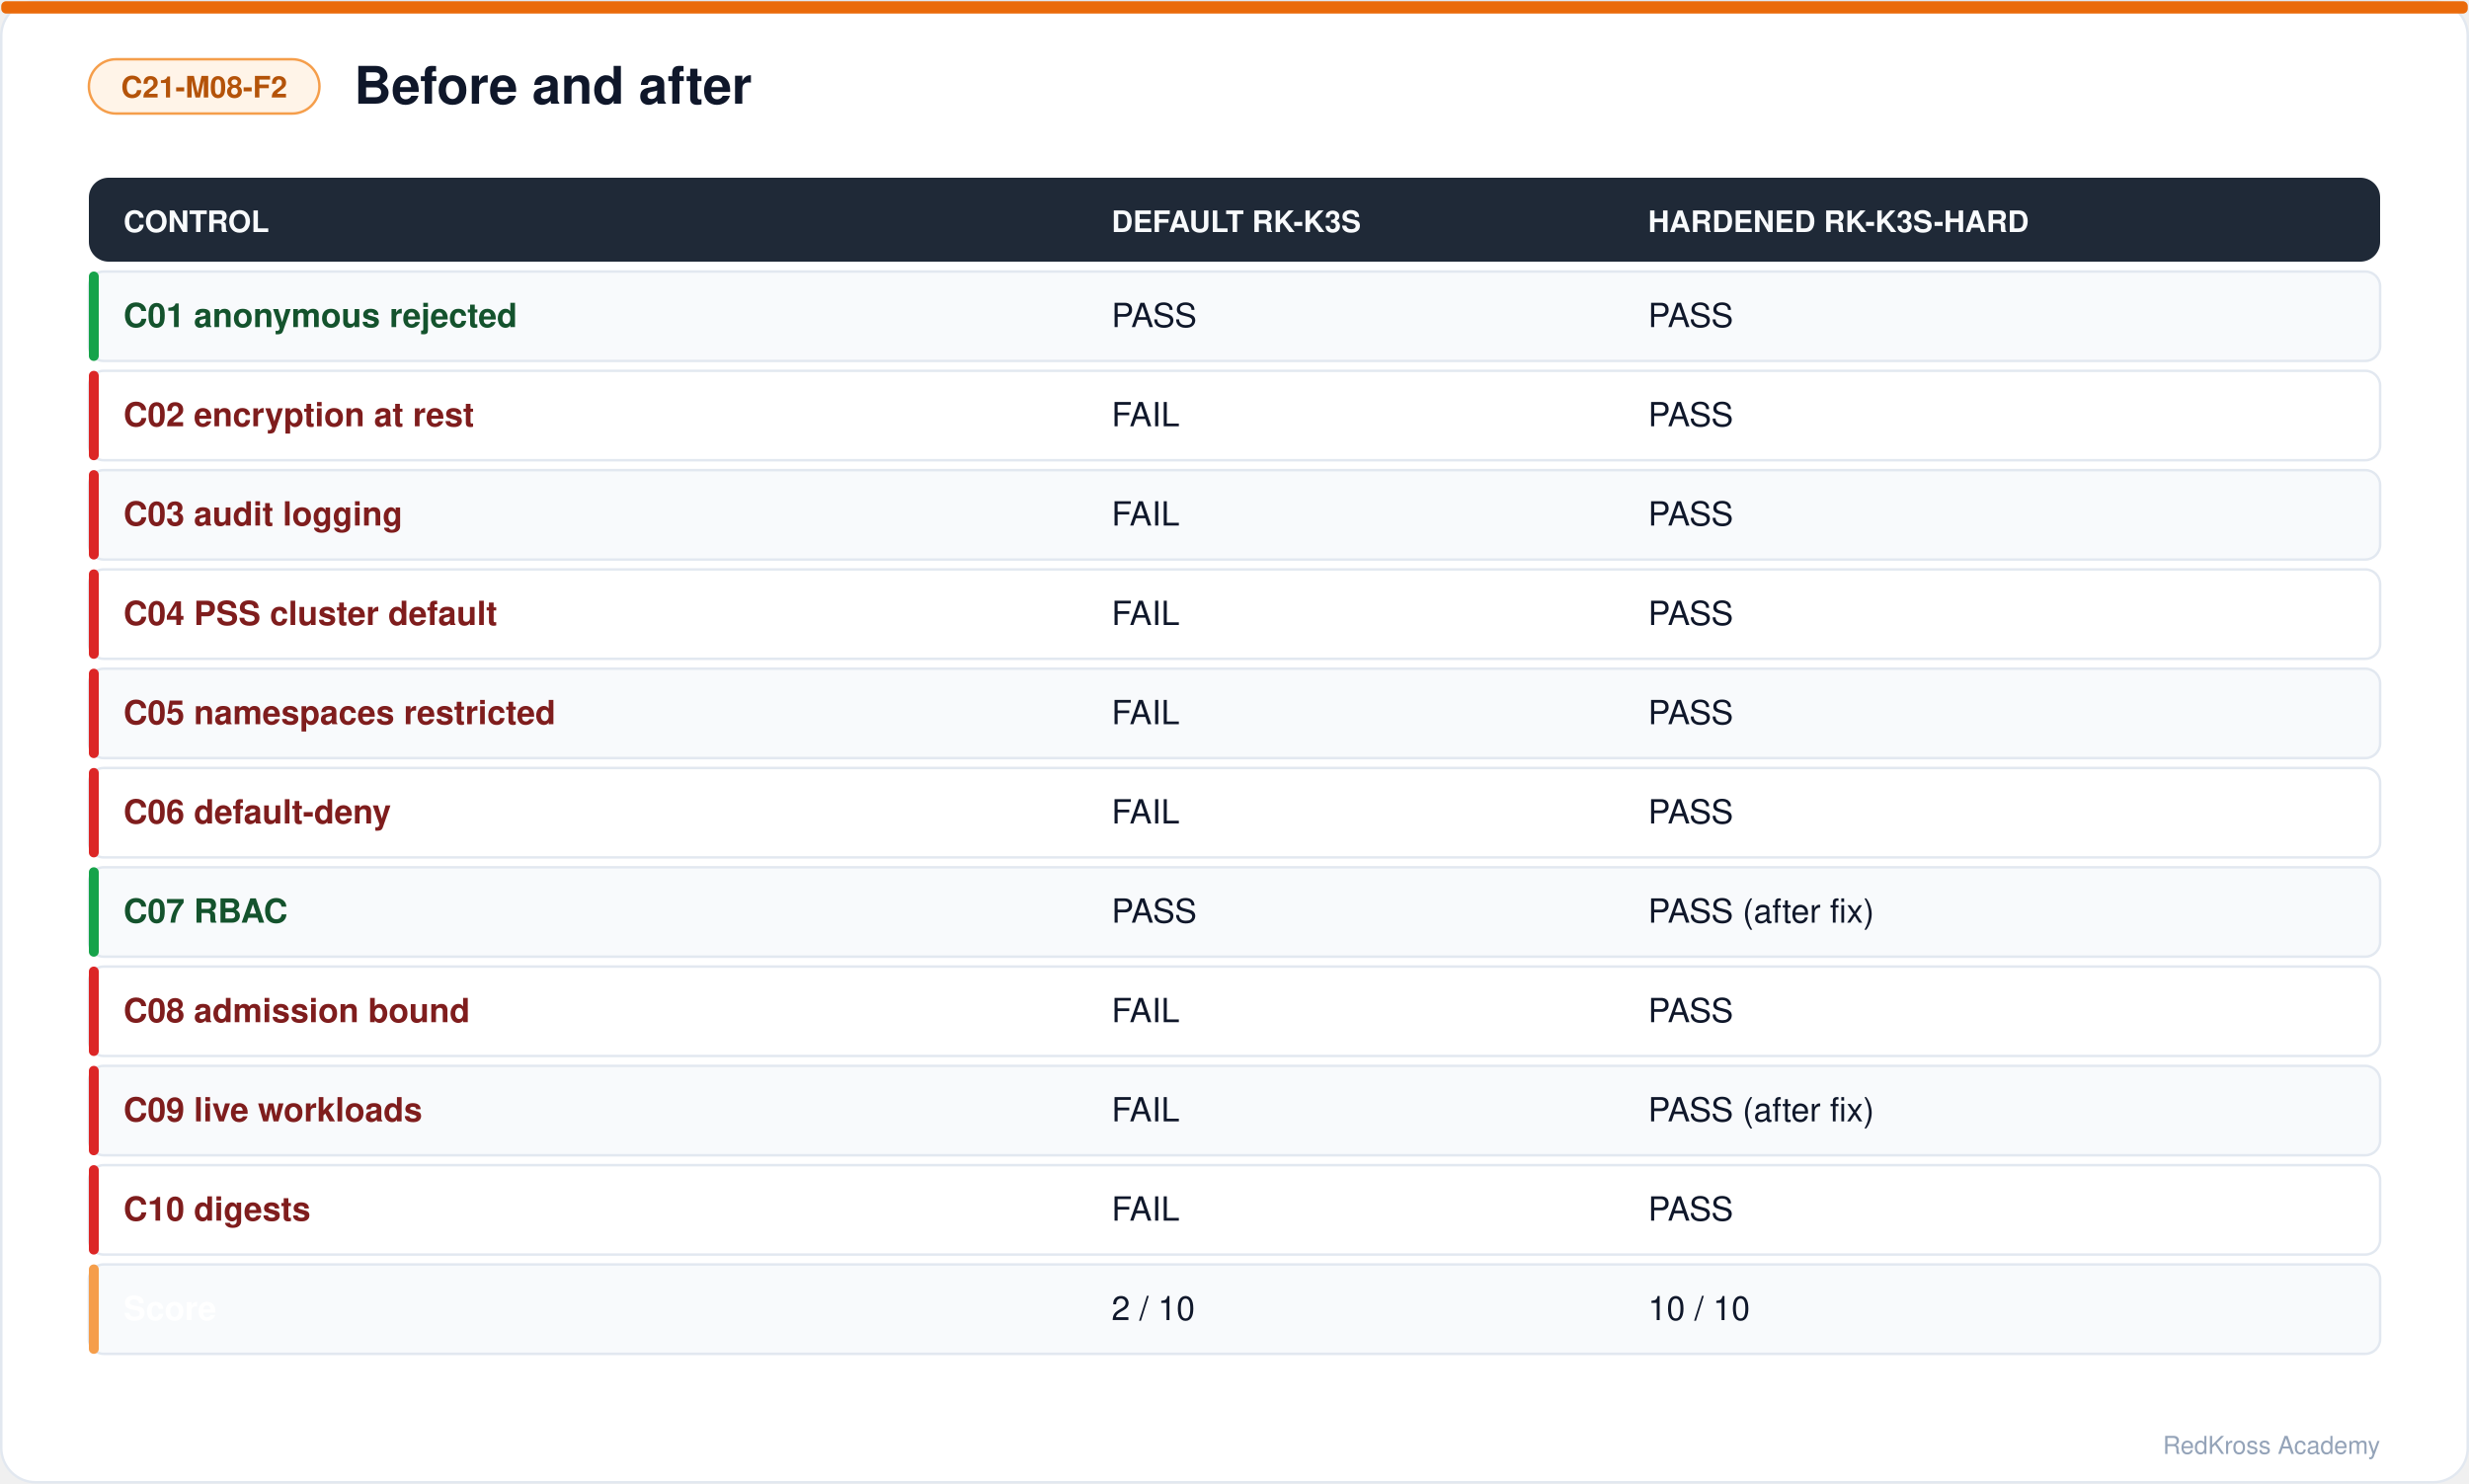
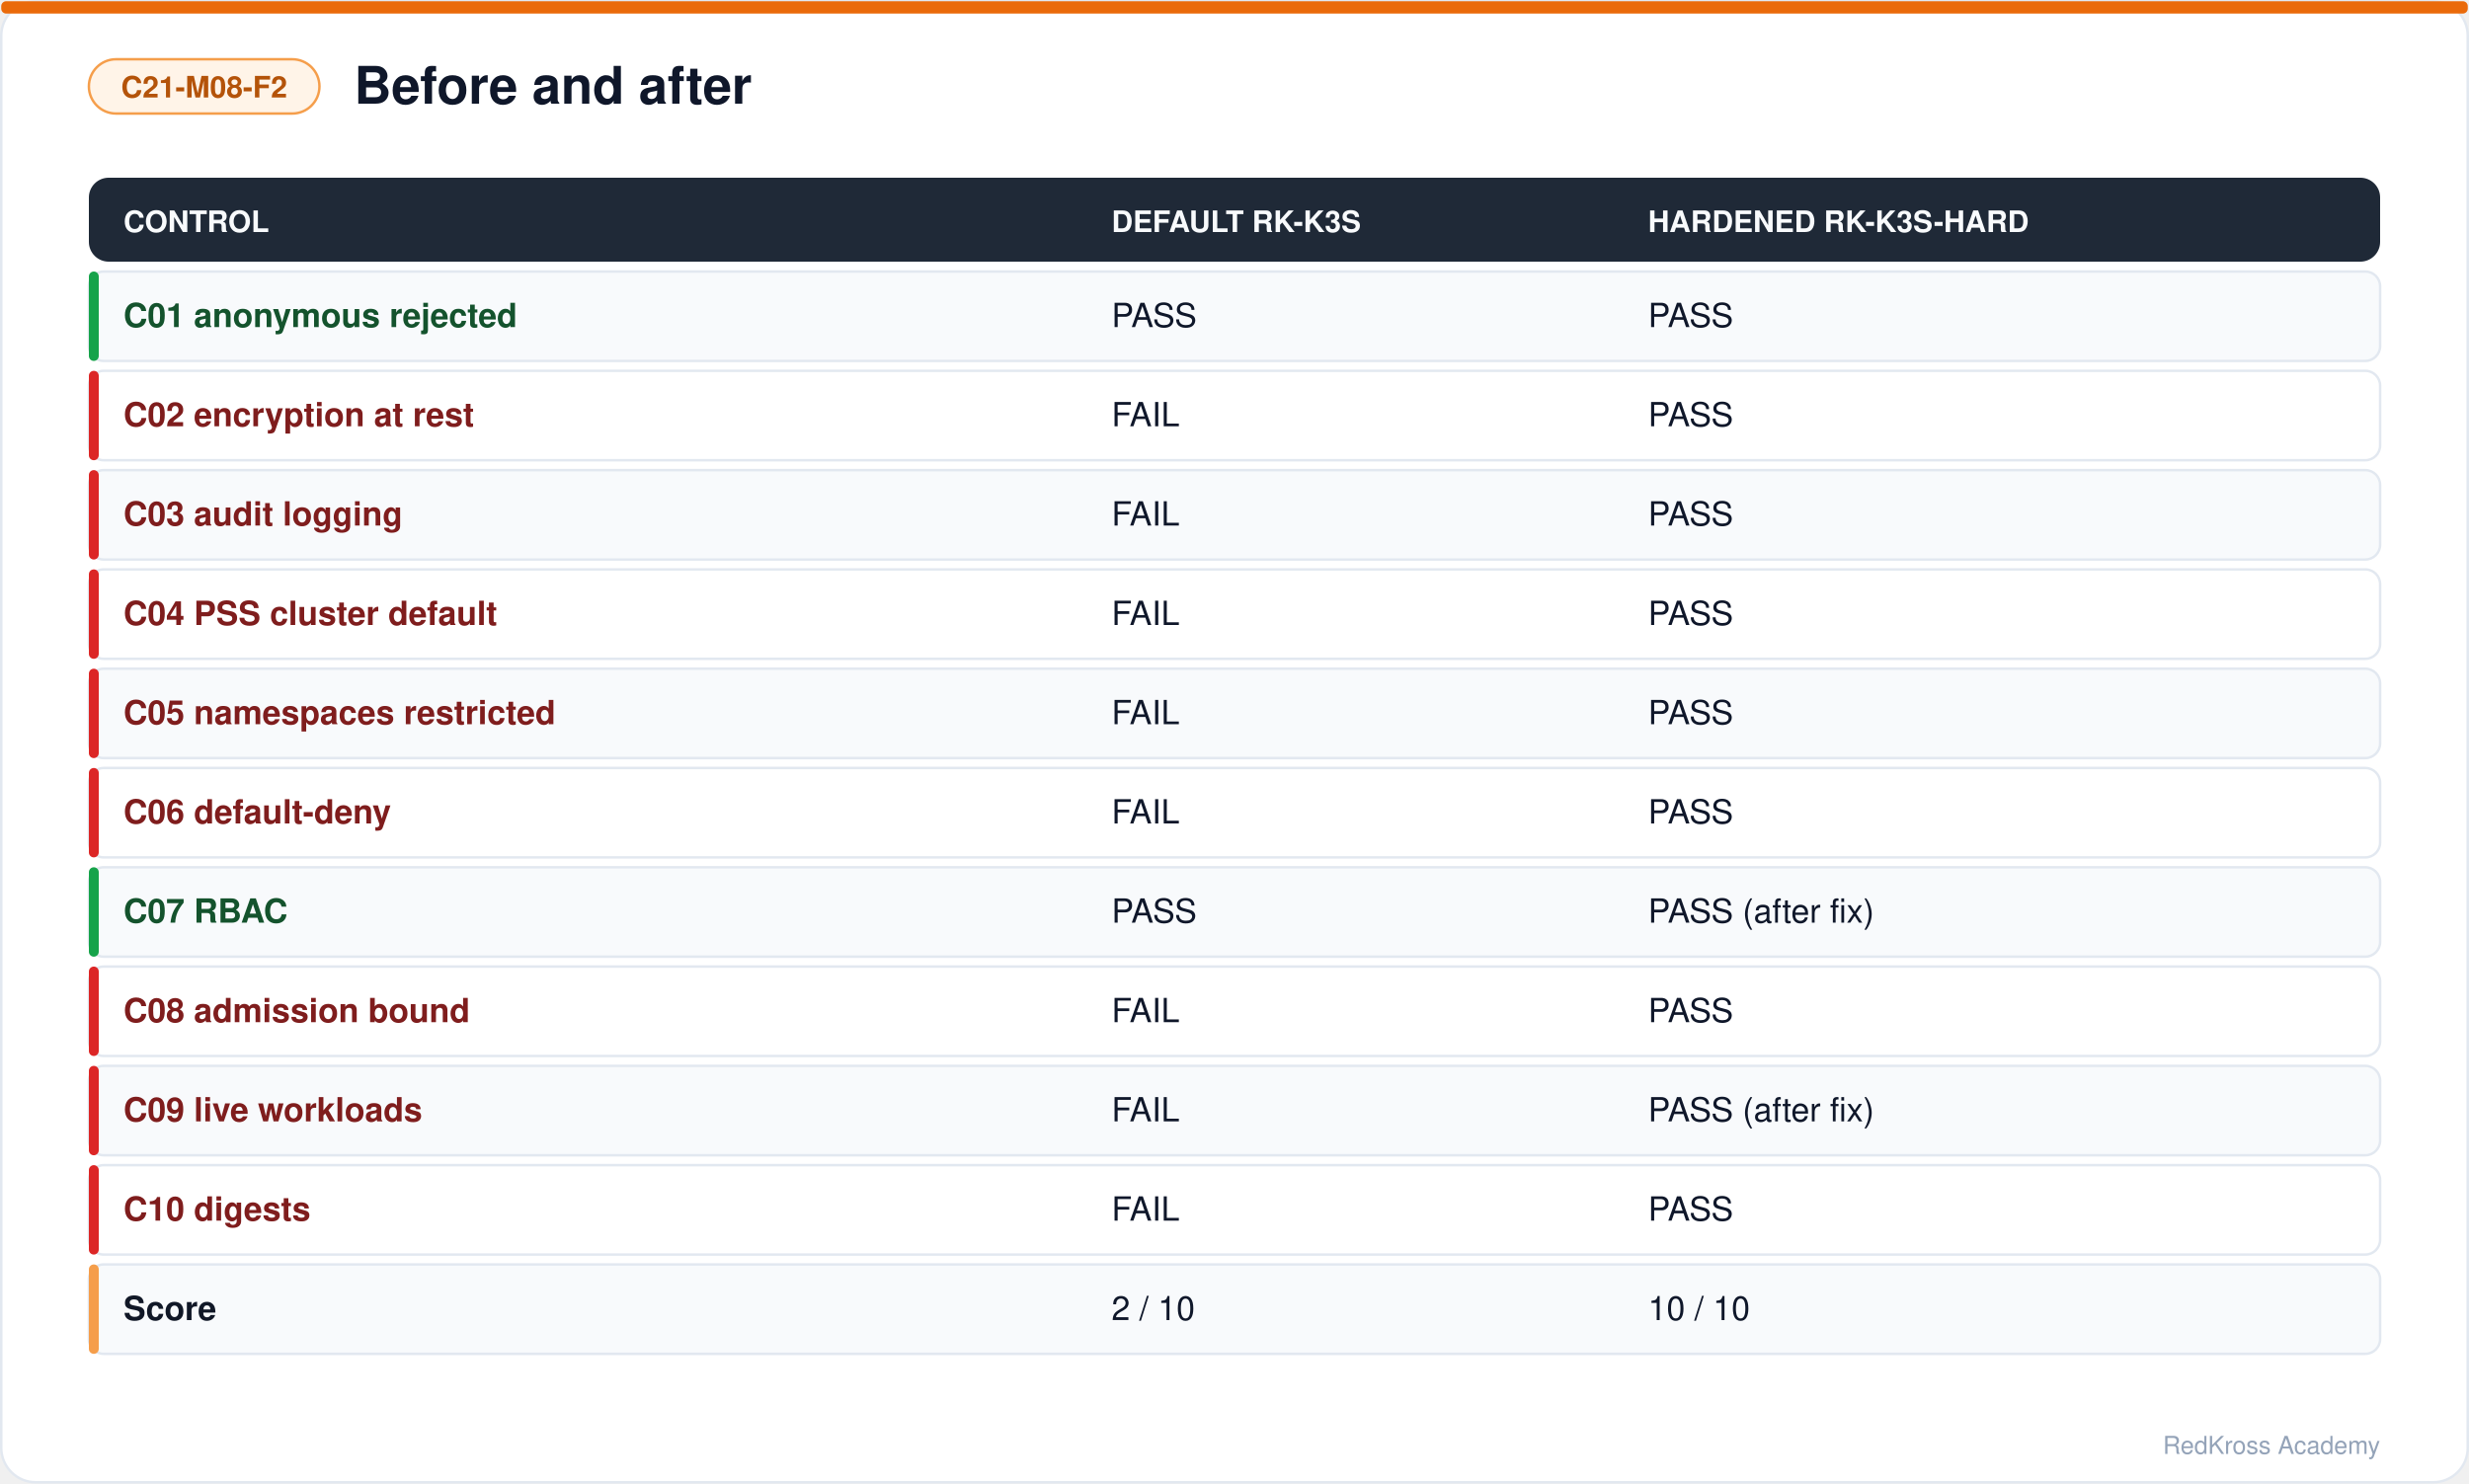
<svg xmlns="http://www.w3.org/2000/svg" viewBox="0 0 1000 601" width="1000" height="601" role="img" aria-label="A table of ten controls with PASS or FAIL for the default and hardened clusters and the total score for each.">
  <defs>
    <marker id="ah" viewBox="0 0 10 10" refX="9" refY="5" markerWidth="7" markerHeight="7" orient="auto-start-reverse">
      <path d="M0,0 L10,5 L0,10 z" fill="#64748B" />
    </marker>
  </defs>
  <rect x="0.5" y="0.5" width="999" height="600" rx="14" fill="#FFFFFF" stroke="#E2E8F0" />
  <rect x="0.5" y="0.5" width="999" height="5" rx="2" fill="#EA6A0A" />
  <rect x="36" y="24" width="93.385" height="22" rx="11" fill="#FFF4E8" stroke="#F59E4B" />
  <text x="82.692" y="39.5" font-family="Helvetica, Arial, 'Liberation Sans', sans-serif" font-size="12" font-weight="700" fill="#B45309" text-anchor="middle">C21-M08-F2</text>
  <text x="143.4" y="42.0" font-family="Helvetica, Arial, 'Liberation Sans', sans-serif" font-size="21" font-weight="700" fill="#0F172A" text-anchor="start">Before and after</text>
  <g transform="translate(0,68)">
    <rect x="36" y="4" width="928" height="34" rx="8" fill="#1F2937" />
    <text x="50.0" y="26.0" font-family="Helvetica, Arial, 'Liberation Sans', sans-serif" font-size="12" font-weight="700" fill="#F8FAFC" text-anchor="start">CONTROL</text>
    <text x="450.2" y="26.0" font-family="Helvetica, Arial, 'Liberation Sans', sans-serif" font-size="12" font-weight="700" fill="#F8FAFC" text-anchor="start">DEFAULT RK-K3S</text>
    <text x="667.5" y="26.0" font-family="Helvetica, Arial, 'Liberation Sans', sans-serif" font-size="12" font-weight="700" fill="#F8FAFC" text-anchor="start">HARDENED RK-K3S-HARD</text>
    <rect x="36" y="42" width="928" height="36.225" rx="6" fill="#F8FAFC" stroke="#E2E8F0" />
    <rect x="36" y="42" width="4" height="36.225" rx="2" fill="#16A34A" />
    <text x="50.0" y="64.5" font-family="Helvetica, Arial, 'Liberation Sans', sans-serif" font-size="13.5" font-weight="700" fill="#14532D" text-anchor="start">C01 anonymous rejected</text>
    <text x="450.2" y="64.5" font-family="Helvetica, Arial, 'Liberation Sans', sans-serif" font-size="13.5" fill="#0F172A" text-anchor="start">PASS</text>
    <text x="667.5" y="64.5" font-family="Helvetica, Arial, 'Liberation Sans', sans-serif" font-size="13.5" fill="#0F172A" text-anchor="start">PASS</text>
    <rect x="36" y="82.225" width="928" height="36.225" rx="6" fill="#FFFFFF" stroke="#E2E8F0" />
    <rect x="36" y="82.225" width="4" height="36.225" rx="2" fill="#DC2626" />
    <text x="50.0" y="104.7" font-family="Helvetica, Arial, 'Liberation Sans', sans-serif" font-size="13.5" font-weight="700" fill="#7F1D1D" text-anchor="start">C02 encryption at rest</text>
    <text x="450.2" y="104.7" font-family="Helvetica, Arial, 'Liberation Sans', sans-serif" font-size="13.5" fill="#0F172A" text-anchor="start">FAIL</text>
    <text x="667.5" y="104.7" font-family="Helvetica, Arial, 'Liberation Sans', sans-serif" font-size="13.5" fill="#0F172A" text-anchor="start">PASS</text>
    <rect x="36" y="122.45" width="928" height="36.225" rx="6" fill="#F8FAFC" stroke="#E2E8F0" />
    <rect x="36" y="122.45" width="4" height="36.225" rx="2" fill="#DC2626" />
    <text x="50.0" y="144.9" font-family="Helvetica, Arial, 'Liberation Sans', sans-serif" font-size="13.5" font-weight="700" fill="#7F1D1D" text-anchor="start">C03 audit logging</text>
    <text x="450.2" y="144.9" font-family="Helvetica, Arial, 'Liberation Sans', sans-serif" font-size="13.5" fill="#0F172A" text-anchor="start">FAIL</text>
    <text x="667.5" y="144.9" font-family="Helvetica, Arial, 'Liberation Sans', sans-serif" font-size="13.5" fill="#0F172A" text-anchor="start">PASS</text>
    <rect x="36" y="162.675" width="928" height="36.225" rx="6" fill="#FFFFFF" stroke="#E2E8F0" />
    <rect x="36" y="162.675" width="4" height="36.225" rx="2" fill="#DC2626" />
    <text x="50.0" y="185.2" font-family="Helvetica, Arial, 'Liberation Sans', sans-serif" font-size="13.5" font-weight="700" fill="#7F1D1D" text-anchor="start">C04 PSS cluster default</text>
    <text x="450.2" y="185.2" font-family="Helvetica, Arial, 'Liberation Sans', sans-serif" font-size="13.5" fill="#0F172A" text-anchor="start">FAIL</text>
    <text x="667.5" y="185.2" font-family="Helvetica, Arial, 'Liberation Sans', sans-serif" font-size="13.5" fill="#0F172A" text-anchor="start">PASS</text>
    <rect x="36" y="202.9" width="928" height="36.225" rx="6" fill="#F8FAFC" stroke="#E2E8F0" />
    <rect x="36" y="202.9" width="4" height="36.225" rx="2" fill="#DC2626" />
    <text x="50.0" y="225.4" font-family="Helvetica, Arial, 'Liberation Sans', sans-serif" font-size="13.5" font-weight="700" fill="#7F1D1D" text-anchor="start">C05 namespaces restricted</text>
    <text x="450.2" y="225.4" font-family="Helvetica, Arial, 'Liberation Sans', sans-serif" font-size="13.5" fill="#0F172A" text-anchor="start">FAIL</text>
    <text x="667.5" y="225.4" font-family="Helvetica, Arial, 'Liberation Sans', sans-serif" font-size="13.5" fill="#0F172A" text-anchor="start">PASS</text>
    <rect x="36" y="243.125" width="928" height="36.225" rx="6" fill="#FFFFFF" stroke="#E2E8F0" />
    <rect x="36" y="243.125" width="4" height="36.225" rx="2" fill="#DC2626" />
    <text x="50.0" y="265.6" font-family="Helvetica, Arial, 'Liberation Sans', sans-serif" font-size="13.5" font-weight="700" fill="#7F1D1D" text-anchor="start">C06 default-deny</text>
    <text x="450.2" y="265.6" font-family="Helvetica, Arial, 'Liberation Sans', sans-serif" font-size="13.5" fill="#0F172A" text-anchor="start">FAIL</text>
    <text x="667.5" y="265.6" font-family="Helvetica, Arial, 'Liberation Sans', sans-serif" font-size="13.5" fill="#0F172A" text-anchor="start">PASS</text>
    <rect x="36" y="283.35" width="928" height="36.225" rx="6" fill="#F8FAFC" stroke="#E2E8F0" />
    <rect x="36" y="283.35" width="4" height="36.225" rx="2" fill="#16A34A" />
    <text x="50.0" y="305.8" font-family="Helvetica, Arial, 'Liberation Sans', sans-serif" font-size="13.5" font-weight="700" fill="#14532D" text-anchor="start">C07 RBAC</text>
    <text x="450.2" y="305.8" font-family="Helvetica, Arial, 'Liberation Sans', sans-serif" font-size="13.5" fill="#0F172A" text-anchor="start">PASS</text>
    <text x="667.5" y="305.8" font-family="Helvetica, Arial, 'Liberation Sans', sans-serif" font-size="13.5" fill="#0F172A" text-anchor="start">PASS (after fix)</text>
    <rect x="36" y="323.575" width="928" height="36.225" rx="6" fill="#FFFFFF" stroke="#E2E8F0" />
    <rect x="36" y="323.575" width="4" height="36.225" rx="2" fill="#DC2626" />
    <text x="50.0" y="346.1" font-family="Helvetica, Arial, 'Liberation Sans', sans-serif" font-size="13.5" font-weight="700" fill="#7F1D1D" text-anchor="start">C08 admission bound</text>
    <text x="450.2" y="346.1" font-family="Helvetica, Arial, 'Liberation Sans', sans-serif" font-size="13.5" fill="#0F172A" text-anchor="start">FAIL</text>
    <text x="667.5" y="346.1" font-family="Helvetica, Arial, 'Liberation Sans', sans-serif" font-size="13.5" fill="#0F172A" text-anchor="start">PASS</text>
    <rect x="36" y="363.8" width="928" height="36.225" rx="6" fill="#F8FAFC" stroke="#E2E8F0" />
    <rect x="36" y="363.8" width="4" height="36.225" rx="2" fill="#DC2626" />
    <text x="50.0" y="386.3" font-family="Helvetica, Arial, 'Liberation Sans', sans-serif" font-size="13.5" font-weight="700" fill="#7F1D1D" text-anchor="start">C09 live workloads</text>
    <text x="450.2" y="386.3" font-family="Helvetica, Arial, 'Liberation Sans', sans-serif" font-size="13.5" fill="#0F172A" text-anchor="start">FAIL</text>
    <text x="667.5" y="386.3" font-family="Helvetica, Arial, 'Liberation Sans', sans-serif" font-size="13.5" fill="#0F172A" text-anchor="start">PASS (after fix)</text>
    <rect x="36" y="404.025" width="928" height="36.225" rx="6" fill="#FFFFFF" stroke="#E2E8F0" />
    <rect x="36" y="404.025" width="4" height="36.225" rx="2" fill="#DC2626" />
    <text x="50.0" y="426.5" font-family="Helvetica, Arial, 'Liberation Sans', sans-serif" font-size="13.5" font-weight="700" fill="#7F1D1D" text-anchor="start">C10 digests</text>
    <text x="450.2" y="426.5" font-family="Helvetica, Arial, 'Liberation Sans', sans-serif" font-size="13.5" fill="#0F172A" text-anchor="start">FAIL</text>
    <text x="667.5" y="426.5" font-family="Helvetica, Arial, 'Liberation Sans', sans-serif" font-size="13.5" fill="#0F172A" text-anchor="start">PASS</text>
    <rect x="36" y="444.25" width="928" height="36.225" rx="6" fill="#F8FAFC" stroke="#E2E8F0" />
    <rect x="36" y="444.25" width="4" height="36.225" rx="2" fill="#F59E4B" />
-     <text x="50.0" y="466.8" font-family="Helvetica, Arial, 'Liberation Sans', sans-serif" font-size="13.5" font-weight="700" fill="#FFFFFF" text-anchor="start">Score</text>
+     <text x="50.0" y="466.8" font-family="Helvetica, Arial, 'Liberation Sans', sans-serif" font-size="13.5" font-weight="700" fill="#111827" text-anchor="start">Score</text>
    <text x="450.2" y="466.8" font-family="Helvetica, Arial, 'Liberation Sans', sans-serif" font-size="13.5" fill="#0F172A" text-anchor="start">2 / 10</text>
    <text x="667.5" y="466.8" font-family="Helvetica, Arial, 'Liberation Sans', sans-serif" font-size="13.5" fill="#0F172A" text-anchor="start">10 / 10</text>
  </g>
  <text x="964" y="589" font-family="Helvetica, Arial, 'Liberation Sans', sans-serif" font-size="10" fill="#94A3B8" text-anchor="end">RedKross Academy</text>
</svg>
